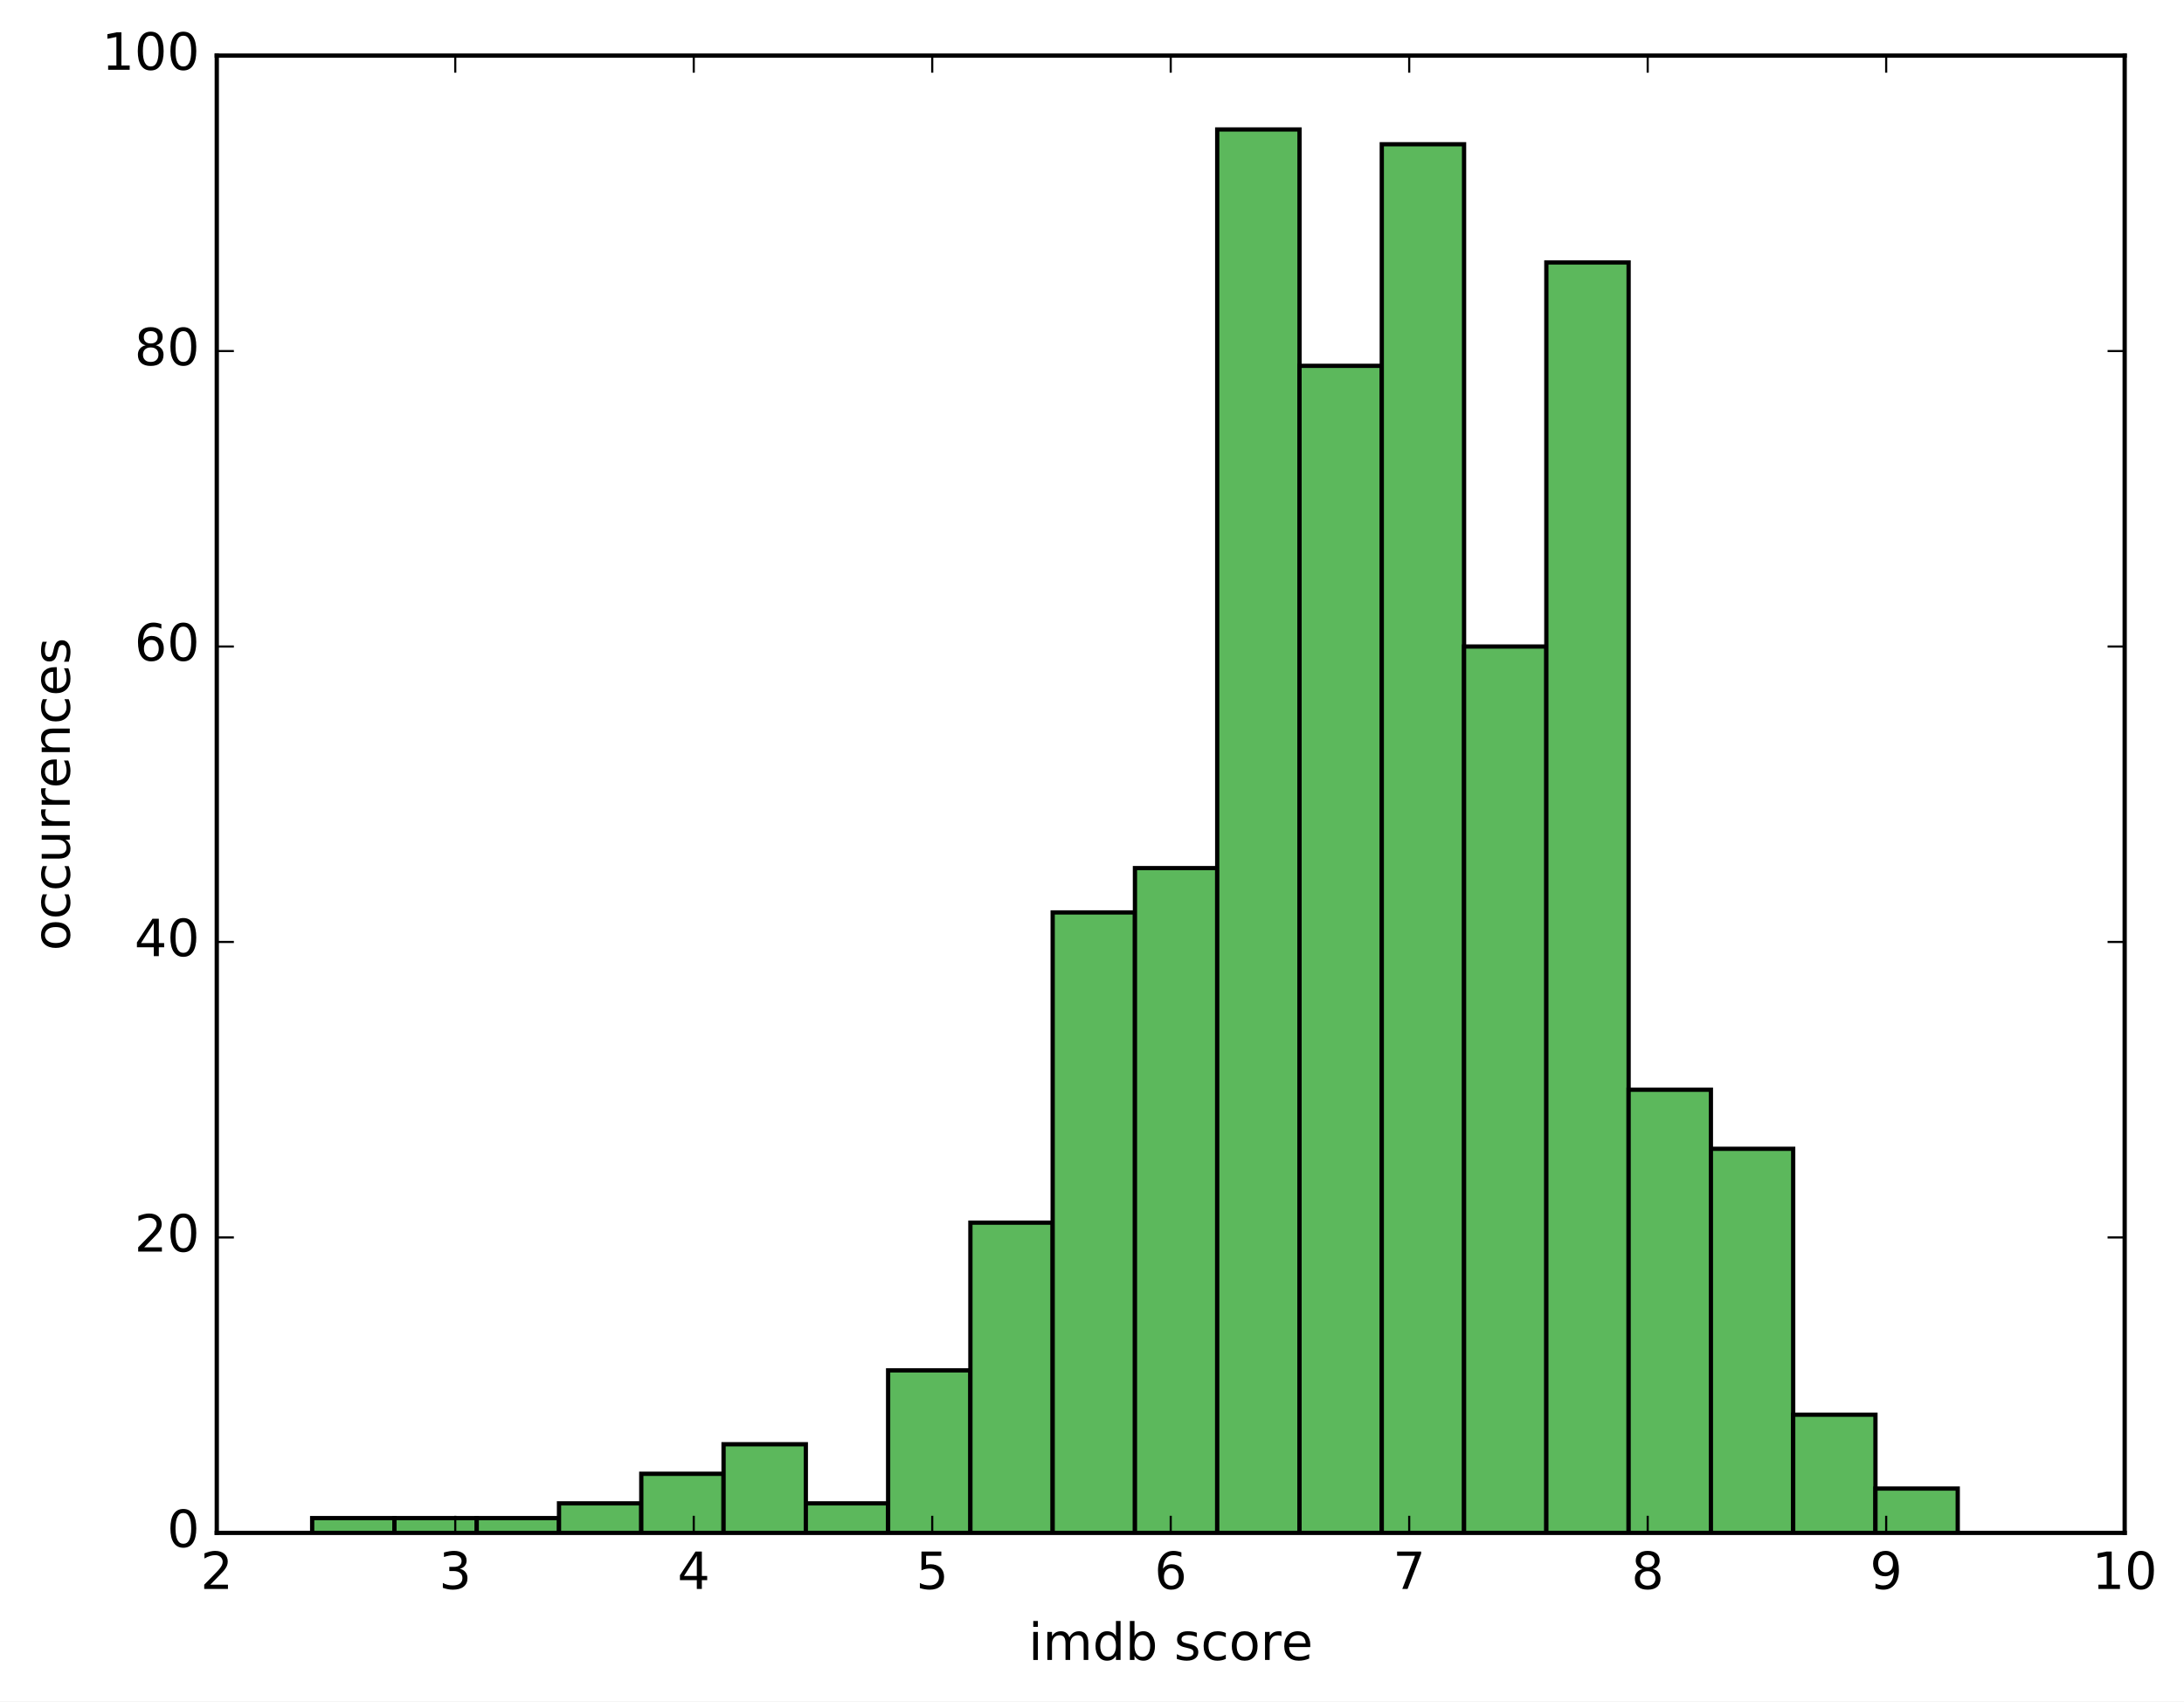
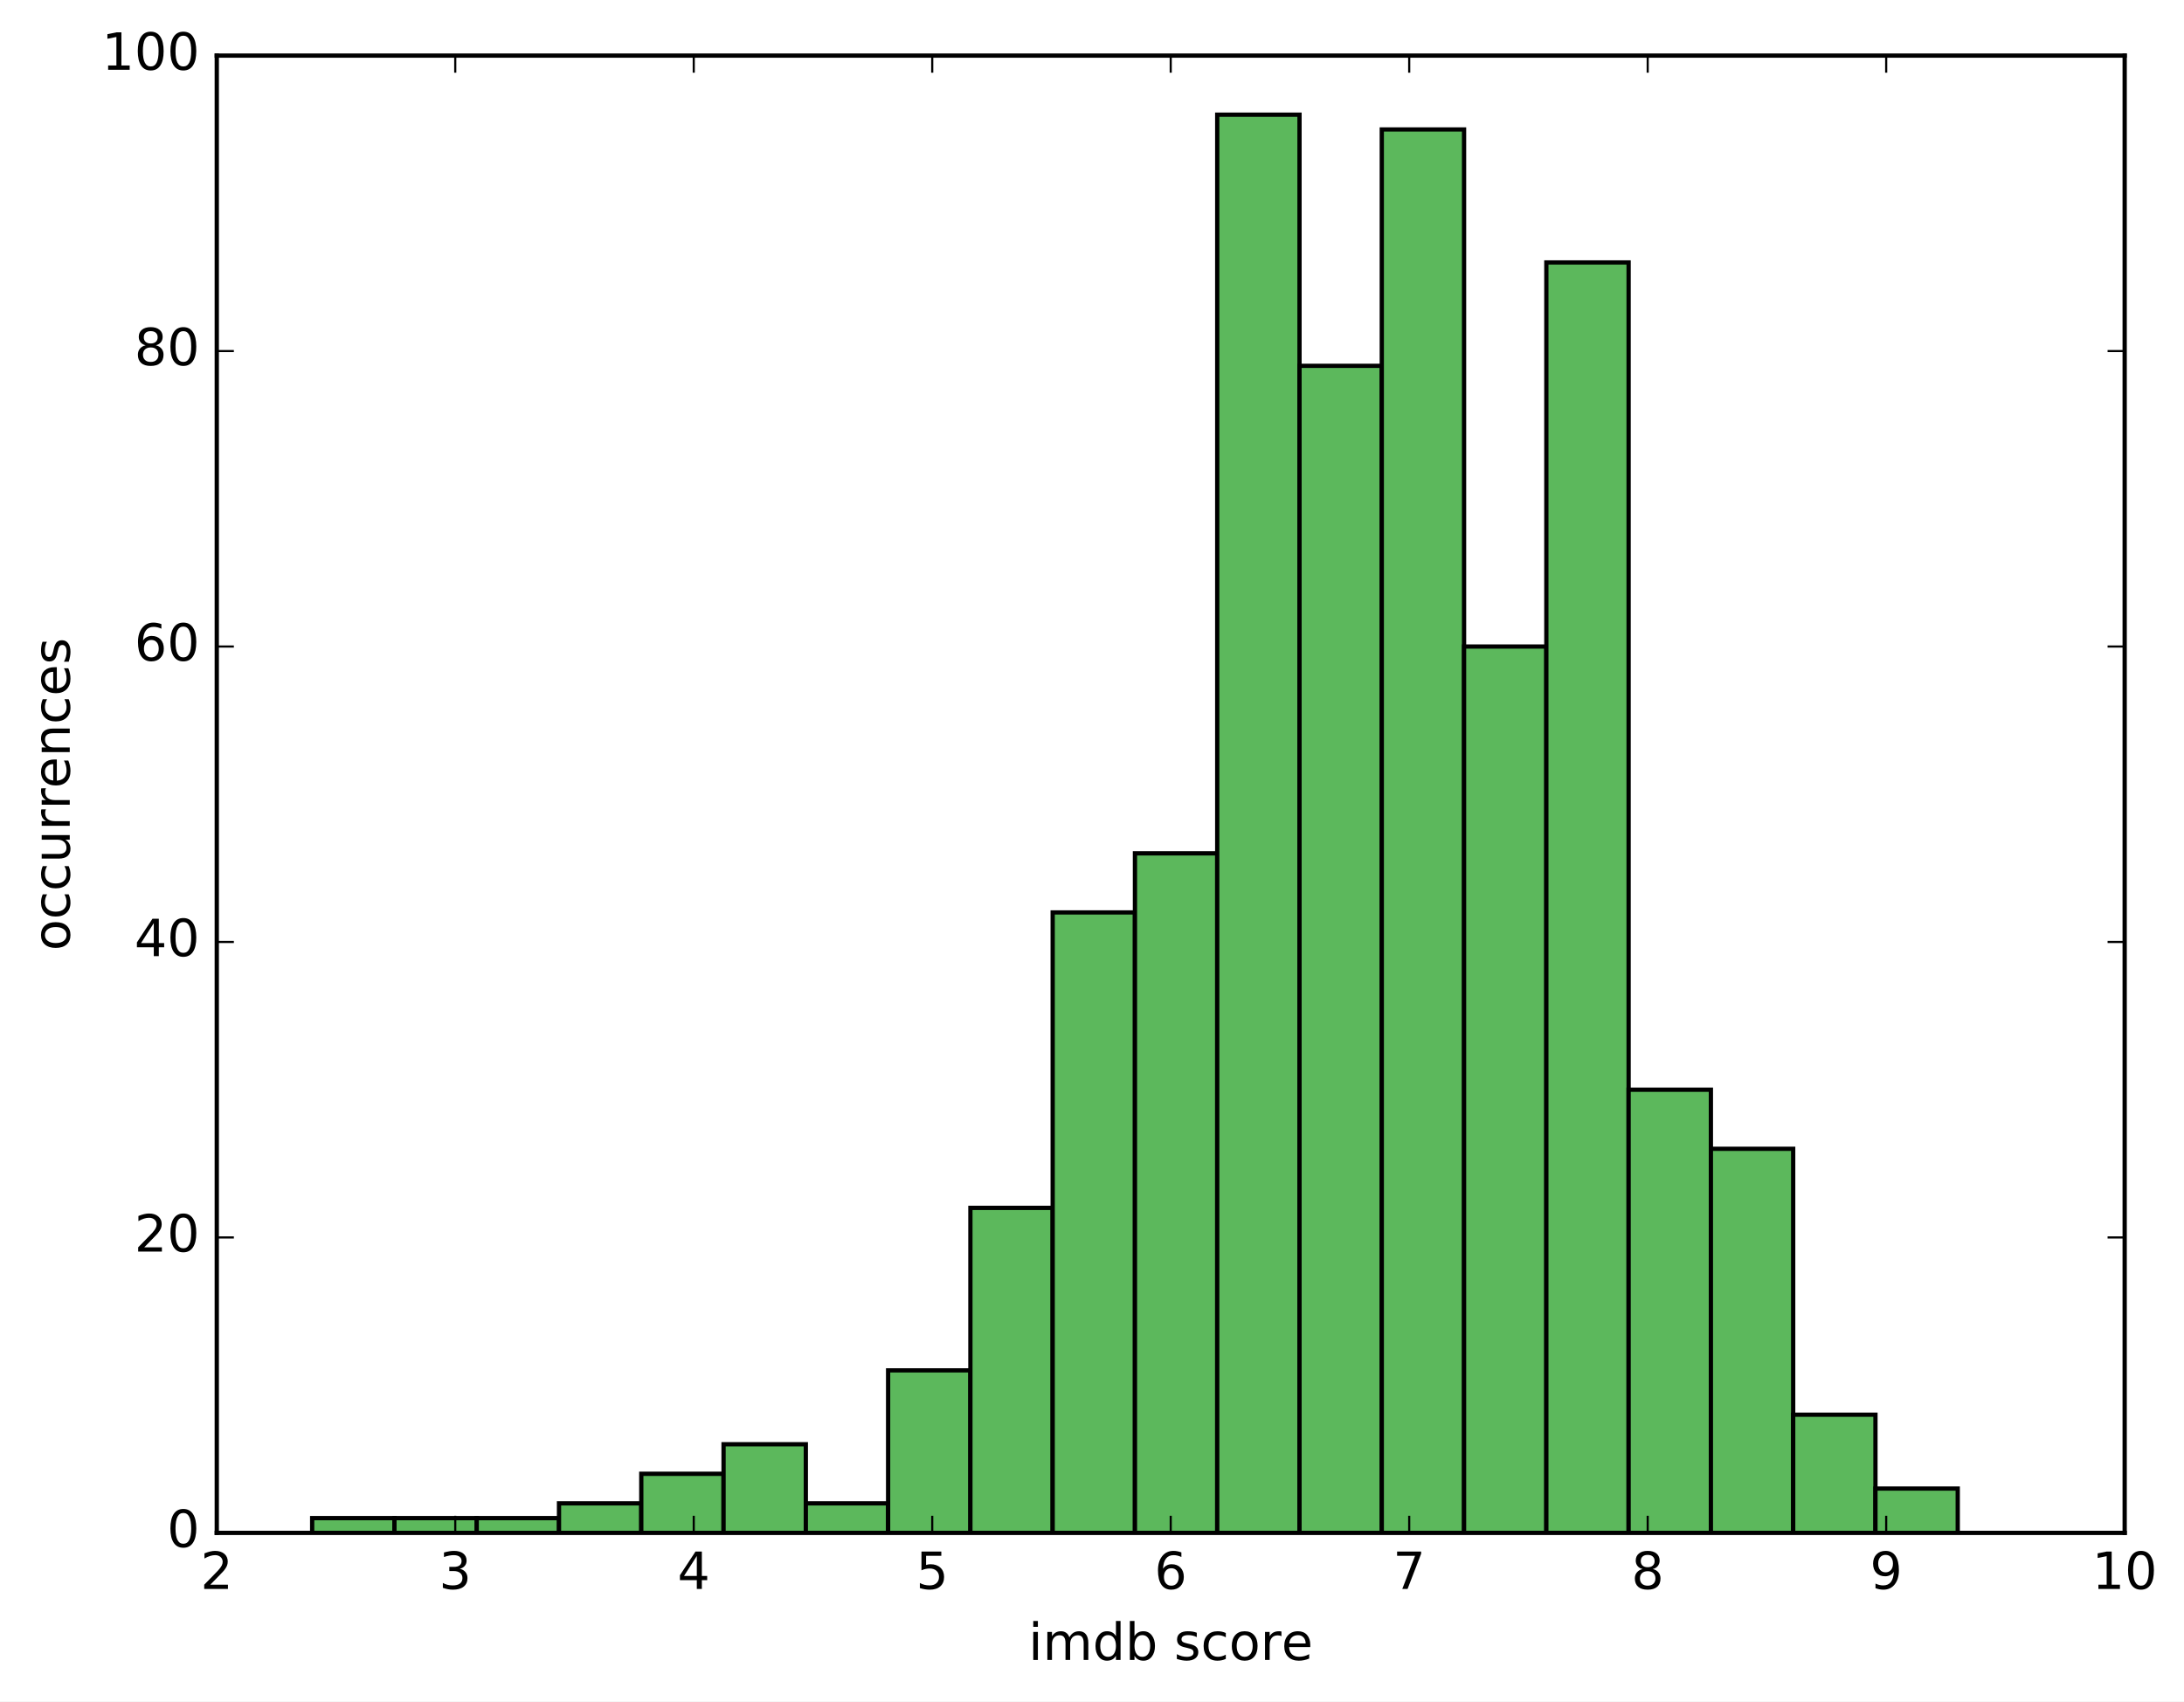
<svg xmlns="http://www.w3.org/2000/svg" xmlns:xlink="http://www.w3.org/1999/xlink" height="398pt" version="1.1" viewBox="0 0 511 398" width="511pt">
  <defs>
    <style type="text/css">
*{stroke-linecap:butt;stroke-linejoin:round;stroke-miterlimit:100000;}
  </style>
  </defs>
  <g id="figure_1">
    <g id="patch_1">
      <path d="M 0 398.034  L 511.954 398.034  L 511.954 0  L 0 0  z " style="fill:#ffffff;" />
    </g>
    <g id="axes_1">
      <g id="patch_2">
        <path d="M 50.719 358.607  L 497.119 358.607  L 497.119 13.007  L 50.719 13.007  z " style="fill:#ffffff;" />
      </g>
      <g id="patch_3">
-         <path clip-path="url(#p5a27fdf2f8)" d="M 73.039 358.607  L 92.29 358.607  L 92.29 355.151  L 73.039 355.151  z " style="fill:#5cb85c;stroke:#000000;stroke-linejoin:miter;" />
+         <path clip-path="url(#p9917576ec7)" d="M 73.039 358.607  L 92.29 358.607  L 92.29 355.151  L 73.039 355.151  z " style="fill:#5cb85c;stroke:#000000;stroke-linejoin:miter;" />
      </g>
      <g id="patch_4">
-         <path clip-path="url(#p5a27fdf2f8)" d="M 92.29 358.607  L 111.541 358.607  L 111.541 355.151  L 92.29 355.151  z " style="fill:#5cb85c;stroke:#000000;stroke-linejoin:miter;" />
+         <path clip-path="url(#p9917576ec7)" d="M 92.29 358.607  L 111.541 358.607  L 111.541 355.151  L 92.29 355.151  z " style="fill:#5cb85c;stroke:#000000;stroke-linejoin:miter;" />
      </g>
      <g id="patch_5">
-         <path clip-path="url(#p5a27fdf2f8)" d="M 111.541 358.607  L 130.792 358.607  L 130.792 355.151  L 111.541 355.151  z " style="fill:#5cb85c;stroke:#000000;stroke-linejoin:miter;" />
+         <path clip-path="url(#p9917576ec7)" d="M 111.541 358.607  L 130.792 358.607  L 130.792 355.151  L 111.541 355.151  z " style="fill:#5cb85c;stroke:#000000;stroke-linejoin:miter;" />
      </g>
      <g id="patch_6">
-         <path clip-path="url(#p5a27fdf2f8)" d="M 130.792 358.607  L 150.043 358.607  L 150.043 351.695  L 130.792 351.695  z " style="fill:#5cb85c;stroke:#000000;stroke-linejoin:miter;" />
+         <path clip-path="url(#p9917576ec7)" d="M 130.792 358.607  L 150.043 358.607  L 150.043 351.695  L 130.792 351.695  z " style="fill:#5cb85c;stroke:#000000;stroke-linejoin:miter;" />
      </g>
      <g id="patch_7">
-         <path clip-path="url(#p5a27fdf2f8)" d="M 150.043 358.607  L 169.294 358.607  L 169.294 344.783  L 150.043 344.783  z " style="fill:#5cb85c;stroke:#000000;stroke-linejoin:miter;" />
+         <path clip-path="url(#p9917576ec7)" d="M 150.043 358.607  L 169.294 358.607  L 169.294 344.783  L 150.043 344.783  z " style="fill:#5cb85c;stroke:#000000;stroke-linejoin:miter;" />
      </g>
      <g id="patch_8">
-         <path clip-path="url(#p5a27fdf2f8)" d="M 169.294 358.607  L 188.545 358.607  L 188.545 337.871  L 169.294 337.871  z " style="fill:#5cb85c;stroke:#000000;stroke-linejoin:miter;" />
+         <path clip-path="url(#p9917576ec7)" d="M 169.294 358.607  L 188.545 358.607  L 188.545 337.871  L 169.294 337.871  z " style="fill:#5cb85c;stroke:#000000;stroke-linejoin:miter;" />
      </g>
      <g id="patch_9">
-         <path clip-path="url(#p5a27fdf2f8)" d="M 188.545 358.607  L 207.796 358.607  L 207.796 351.695  L 188.545 351.695  z " style="fill:#5cb85c;stroke:#000000;stroke-linejoin:miter;" />
+         <path clip-path="url(#p9917576ec7)" d="M 188.545 358.607  L 207.796 358.607  L 207.796 351.695  L 188.545 351.695  z " style="fill:#5cb85c;stroke:#000000;stroke-linejoin:miter;" />
      </g>
      <g id="patch_10">
-         <path clip-path="url(#p5a27fdf2f8)" d="M 207.796 358.607  L 227.047 358.607  L 227.047 320.591  L 207.796 320.591  z " style="fill:#5cb85c;stroke:#000000;stroke-linejoin:miter;" />
+         <path clip-path="url(#p9917576ec7)" d="M 207.796 358.607  L 227.047 358.607  L 227.047 320.591  L 207.796 320.591  z " style="fill:#5cb85c;stroke:#000000;stroke-linejoin:miter;" />
      </g>
      <g id="patch_11">
-         <path clip-path="url(#p5a27fdf2f8)" d="M 227.047 358.607  L 246.298 358.607  L 246.298 286.031  L 227.047 286.031  z " style="fill:#5cb85c;stroke:#000000;stroke-linejoin:miter;" />
+         <path clip-path="url(#p9917576ec7)" d="M 227.047 358.607  L 246.298 358.607  L 246.298 282.575  L 227.047 282.575  z " style="fill:#5cb85c;stroke:#000000;stroke-linejoin:miter;" />
      </g>
      <g id="patch_12">
-         <path clip-path="url(#p5a27fdf2f8)" d="M 246.298 358.607  L 265.549 358.607  L 265.549 213.455  L 246.298 213.455  z " style="fill:#5cb85c;stroke:#000000;stroke-linejoin:miter;" />
+         <path clip-path="url(#p9917576ec7)" d="M 246.298 358.607  L 265.549 358.607  L 265.549 213.455  L 246.298 213.455  z " style="fill:#5cb85c;stroke:#000000;stroke-linejoin:miter;" />
      </g>
      <g id="patch_13">
-         <path clip-path="url(#p5a27fdf2f8)" d="M 265.549 358.607  L 284.8 358.607  L 284.8 203.087  L 265.549 203.087  z " style="fill:#5cb85c;stroke:#000000;stroke-linejoin:miter;" />
+         <path clip-path="url(#p9917576ec7)" d="M 265.549 358.607  L 284.8 358.607  L 284.8 199.631  L 265.549 199.631  z " style="fill:#5cb85c;stroke:#000000;stroke-linejoin:miter;" />
      </g>
      <g id="patch_14">
-         <path clip-path="url(#p5a27fdf2f8)" d="M 284.8 358.607  L 304.051 358.607  L 304.051 30.287  L 284.8 30.287  z " style="fill:#5cb85c;stroke:#000000;stroke-linejoin:miter;" />
+         <path clip-path="url(#p9917576ec7)" d="M 284.8 358.607  L 304.051 358.607  L 304.051 26.831  L 284.8 26.831  z " style="fill:#5cb85c;stroke:#000000;stroke-linejoin:miter;" />
      </g>
      <g id="patch_15">
-         <path clip-path="url(#p5a27fdf2f8)" d="M 304.051 358.607  L 323.302 358.607  L 323.302 85.583  L 304.051 85.583  z " style="fill:#5cb85c;stroke:#000000;stroke-linejoin:miter;" />
+         <path clip-path="url(#p9917576ec7)" d="M 304.051 358.607  L 323.302 358.607  L 323.302 85.583  L 304.051 85.583  z " style="fill:#5cb85c;stroke:#000000;stroke-linejoin:miter;" />
      </g>
      <g id="patch_16">
-         <path clip-path="url(#p5a27fdf2f8)" d="M 323.302 358.607  L 342.553 358.607  L 342.553 33.743  L 323.302 33.743  z " style="fill:#5cb85c;stroke:#000000;stroke-linejoin:miter;" />
+         <path clip-path="url(#p9917576ec7)" d="M 323.302 358.607  L 342.553 358.607  L 342.553 30.287  L 323.302 30.287  z " style="fill:#5cb85c;stroke:#000000;stroke-linejoin:miter;" />
      </g>
      <g id="patch_17">
-         <path clip-path="url(#p5a27fdf2f8)" d="M 342.553 358.607  L 361.804 358.607  L 361.804 151.247  L 342.553 151.247  z " style="fill:#5cb85c;stroke:#000000;stroke-linejoin:miter;" />
+         <path clip-path="url(#p9917576ec7)" d="M 342.553 358.607  L 361.804 358.607  L 361.804 151.247  L 342.553 151.247  z " style="fill:#5cb85c;stroke:#000000;stroke-linejoin:miter;" />
      </g>
      <g id="patch_18">
-         <path clip-path="url(#p5a27fdf2f8)" d="M 361.804 358.607  L 381.055 358.607  L 381.055 61.391  L 361.804 61.391  z " style="fill:#5cb85c;stroke:#000000;stroke-linejoin:miter;" />
+         <path clip-path="url(#p9917576ec7)" d="M 361.804 358.607  L 381.055 358.607  L 381.055 61.391  L 361.804 61.391  z " style="fill:#5cb85c;stroke:#000000;stroke-linejoin:miter;" />
      </g>
      <g id="patch_19">
-         <path clip-path="url(#p5a27fdf2f8)" d="M 381.055 358.607  L 400.306 358.607  L 400.306 254.927  L 381.055 254.927  z " style="fill:#5cb85c;stroke:#000000;stroke-linejoin:miter;" />
+         <path clip-path="url(#p9917576ec7)" d="M 381.055 358.607  L 400.306 358.607  L 400.306 254.927  L 381.055 254.927  z " style="fill:#5cb85c;stroke:#000000;stroke-linejoin:miter;" />
      </g>
      <g id="patch_20">
-         <path clip-path="url(#p5a27fdf2f8)" d="M 400.306 358.607  L 419.557 358.607  L 419.557 268.751  L 400.306 268.751  z " style="fill:#5cb85c;stroke:#000000;stroke-linejoin:miter;" />
+         <path clip-path="url(#p9917576ec7)" d="M 400.306 358.607  L 419.557 358.607  L 419.557 268.751  L 400.306 268.751  z " style="fill:#5cb85c;stroke:#000000;stroke-linejoin:miter;" />
      </g>
      <g id="patch_21">
-         <path clip-path="url(#p5a27fdf2f8)" d="M 419.557 358.607  L 438.808 358.607  L 438.808 330.959  L 419.557 330.959  z " style="fill:#5cb85c;stroke:#000000;stroke-linejoin:miter;" />
+         <path clip-path="url(#p9917576ec7)" d="M 419.557 358.607  L 438.808 358.607  L 438.808 330.959  L 419.557 330.959  z " style="fill:#5cb85c;stroke:#000000;stroke-linejoin:miter;" />
      </g>
      <g id="patch_22">
-         <path clip-path="url(#p5a27fdf2f8)" d="M 438.808 358.607  L 458.059 358.607  L 458.059 348.239  L 438.808 348.239  z " style="fill:#5cb85c;stroke:#000000;stroke-linejoin:miter;" />
+         <path clip-path="url(#p9917576ec7)" d="M 438.808 358.607  L 458.059 358.607  L 458.059 348.239  L 438.808 348.239  z " style="fill:#5cb85c;stroke:#000000;stroke-linejoin:miter;" />
      </g>
      <g id="patch_23">
        <path d="M 50.719 13.007  L 497.119 13.007  " style="fill:none;stroke:#000000;stroke-linecap:square;stroke-linejoin:miter;" />
      </g>
      <g id="patch_24">
        <path d="M 497.119 358.607  L 497.119 13.007  " style="fill:none;stroke:#000000;stroke-linecap:square;stroke-linejoin:miter;" />
      </g>
      <g id="patch_25">
        <path d="M 50.719 358.607  L 497.119 358.607  " style="fill:none;stroke:#000000;stroke-linecap:square;stroke-linejoin:miter;" />
      </g>
      <g id="patch_26">
        <path d="M 50.719 358.607  L 50.719 13.007  " style="fill:none;stroke:#000000;stroke-linecap:square;stroke-linejoin:miter;" />
      </g>
      <g id="matplotlib.axis_1">
        <g id="xtick_1">
          <g id="line2d_1">
            <defs>
-               <path d="M 0 0  L 0 -4  " id="md3cf2f3e57" style="stroke:#000000;stroke-width:0.5;" />
-             </defs>
-             <g>
-               <use style="stroke:#000000;stroke-width:0.5;" x="50.719" xlink:href="#md3cf2f3e57" y="358.607" />
+               <path d="M 0 0  L 0 -4  " id="m49da1e8f7d" style="stroke:#000000;stroke-width:0.5;" />
+             </defs>
+             <g>
+               <use style="stroke:#000000;stroke-width:0.5;" x="50.719" xlink:href="#m49da1e8f7d" y="358.607" />
            </g>
          </g>
          <g id="line2d_2">
            <defs>
-               <path d="M 0 0  L 0 4  " id="md12a089766" style="stroke:#000000;stroke-width:0.5;" />
-             </defs>
-             <g>
-               <use style="stroke:#000000;stroke-width:0.5;" x="50.719" xlink:href="#md12a089766" y="13.007" />
+               <path d="M 0 0  L 0 4  " id="m2436cc0613" style="stroke:#000000;stroke-width:0.5;" />
+             </defs>
+             <g>
+               <use style="stroke:#000000;stroke-width:0.5;" x="50.719" xlink:href="#m2436cc0613" y="13.007" />
            </g>
          </g>
          <g id="text_1">
            <defs>
              <path d="M 19.188 8.297  L 53.609 8.297  L 53.609 0  L 7.328 0  L 7.328 8.297  Q 12.938 14.109 22.625 23.891  Q 32.328 33.688 34.812 36.531  Q 39.547 41.844 41.422 45.531  Q 43.312 49.219 43.312 52.781  Q 43.312 58.594 39.234 62.25  Q 35.156 65.922 28.609 65.922  Q 23.969 65.922 18.812 64.312  Q 13.672 62.703 7.812 59.422  L 7.812 69.391  Q 13.766 71.781 18.938 73  Q 24.125 74.219 28.422 74.219  Q 39.75 74.219 46.484 68.547  Q 53.219 62.891 53.219 53.422  Q 53.219 48.922 51.531 44.891  Q 49.859 40.875 45.406 35.406  Q 44.188 33.984 37.641 27.219  Q 31.109 20.453 19.188 8.297  " id="BitstreamVeraSans-Roman-32" />
            </defs>
            <g transform="translate(46.90125 371.725)scale(0.12 -0.12)">
              <use xlink:href="#BitstreamVeraSans-Roman-32" />
            </g>
          </g>
        </g>
        <g id="xtick_2">
          <g id="line2d_3">
            <g>
-               <use style="stroke:#000000;stroke-width:0.5;" x="106.519" xlink:href="#md3cf2f3e57" y="358.607" />
+               <use style="stroke:#000000;stroke-width:0.5;" x="106.519" xlink:href="#m49da1e8f7d" y="358.607" />
            </g>
          </g>
          <g id="line2d_4">
            <g>
-               <use style="stroke:#000000;stroke-width:0.5;" x="106.519" xlink:href="#md12a089766" y="13.007" />
+               <use style="stroke:#000000;stroke-width:0.5;" x="106.519" xlink:href="#m2436cc0613" y="13.007" />
            </g>
          </g>
          <g id="text_2">
            <defs>
              <path d="M 40.578 39.312  Q 47.656 37.797 51.625 33  Q 55.609 28.219 55.609 21.188  Q 55.609 10.406 48.188 4.484  Q 40.766 -1.422 27.094 -1.422  Q 22.516 -1.422 17.656 -0.516  Q 12.797 0.391 7.625 2.203  L 7.625 11.719  Q 11.719 9.328 16.594 8.109  Q 21.484 6.891 26.812 6.891  Q 36.078 6.891 40.938 10.547  Q 45.797 14.203 45.797 21.188  Q 45.797 27.641 41.281 31.266  Q 36.766 34.906 28.719 34.906  L 20.219 34.906  L 20.219 43.016  L 29.109 43.016  Q 36.375 43.016 40.234 45.922  Q 44.094 48.828 44.094 54.297  Q 44.094 59.906 40.109 62.906  Q 36.141 65.922 28.719 65.922  Q 24.656 65.922 20.016 65.031  Q 15.375 64.156 9.812 62.312  L 9.812 71.094  Q 15.438 72.656 20.344 73.438  Q 25.25 74.219 29.594 74.219  Q 40.828 74.219 47.359 69.109  Q 53.906 64.016 53.906 55.328  Q 53.906 49.266 50.438 45.094  Q 46.969 40.922 40.578 39.312  " id="BitstreamVeraSans-Roman-33" />
            </defs>
            <g transform="translate(102.7013 371.725)scale(0.12 -0.12)">
              <use xlink:href="#BitstreamVeraSans-Roman-33" />
            </g>
          </g>
        </g>
        <g id="xtick_3">
          <g id="line2d_5">
            <g>
-               <use style="stroke:#000000;stroke-width:0.5;" x="162.319" xlink:href="#md3cf2f3e57" y="358.607" />
+               <use style="stroke:#000000;stroke-width:0.5;" x="162.319" xlink:href="#m49da1e8f7d" y="358.607" />
            </g>
          </g>
          <g id="line2d_6">
            <g>
-               <use style="stroke:#000000;stroke-width:0.5;" x="162.319" xlink:href="#md12a089766" y="13.007" />
+               <use style="stroke:#000000;stroke-width:0.5;" x="162.319" xlink:href="#m2436cc0613" y="13.007" />
            </g>
          </g>
          <g id="text_3">
            <defs>
              <path d="M 37.797 64.312  L 12.891 25.391  L 37.797 25.391  z M 35.203 72.906  L 47.609 72.906  L 47.609 25.391  L 58.016 25.391  L 58.016 17.188  L 47.609 17.188  L 47.609 0  L 37.797 0  L 37.797 17.188  L 4.891 17.188  L 4.891 26.703  z " id="BitstreamVeraSans-Roman-34" />
            </defs>
            <g transform="translate(158.5012 371.725)scale(0.12 -0.12)">
              <use xlink:href="#BitstreamVeraSans-Roman-34" />
            </g>
          </g>
        </g>
        <g id="xtick_4">
          <g id="line2d_7">
            <g>
-               <use style="stroke:#000000;stroke-width:0.5;" x="218.119" xlink:href="#md3cf2f3e57" y="358.607" />
+               <use style="stroke:#000000;stroke-width:0.5;" x="218.119" xlink:href="#m49da1e8f7d" y="358.607" />
            </g>
          </g>
          <g id="line2d_8">
            <g>
-               <use style="stroke:#000000;stroke-width:0.5;" x="218.119" xlink:href="#md12a089766" y="13.007" />
+               <use style="stroke:#000000;stroke-width:0.5;" x="218.119" xlink:href="#m2436cc0613" y="13.007" />
            </g>
          </g>
          <g id="text_4">
            <defs>
              <path d="M 10.797 72.906  L 49.516 72.906  L 49.516 64.594  L 19.828 64.594  L 19.828 46.734  Q 21.969 47.469 24.109 47.828  Q 26.266 48.188 28.422 48.188  Q 40.625 48.188 47.75 41.5  Q 54.891 34.812 54.891 23.391  Q 54.891 11.625 47.562 5.094  Q 40.234 -1.422 26.906 -1.422  Q 22.312 -1.422 17.547 -0.641  Q 12.797 0.141 7.719 1.703  L 7.719 11.625  Q 12.109 9.234 16.797 8.062  Q 21.484 6.891 26.703 6.891  Q 35.156 6.891 40.078 11.328  Q 45.016 15.766 45.016 23.391  Q 45.016 31 40.078 35.438  Q 35.156 39.891 26.703 39.891  Q 22.75 39.891 18.812 39.016  Q 14.891 38.141 10.797 36.281  z " id="BitstreamVeraSans-Roman-35" />
            </defs>
            <g transform="translate(214.3013 371.725)scale(0.12 -0.12)">
              <use xlink:href="#BitstreamVeraSans-Roman-35" />
            </g>
          </g>
        </g>
        <g id="xtick_5">
          <g id="line2d_9">
            <g>
-               <use style="stroke:#000000;stroke-width:0.5;" x="273.919" xlink:href="#md3cf2f3e57" y="358.607" />
+               <use style="stroke:#000000;stroke-width:0.5;" x="273.919" xlink:href="#m49da1e8f7d" y="358.607" />
            </g>
          </g>
          <g id="line2d_10">
            <g>
-               <use style="stroke:#000000;stroke-width:0.5;" x="273.919" xlink:href="#md12a089766" y="13.007" />
+               <use style="stroke:#000000;stroke-width:0.5;" x="273.919" xlink:href="#m2436cc0613" y="13.007" />
            </g>
          </g>
          <g id="text_5">
            <defs>
              <path d="M 33.016 40.375  Q 26.375 40.375 22.484 35.828  Q 18.609 31.297 18.609 23.391  Q 18.609 15.531 22.484 10.953  Q 26.375 6.391 33.016 6.391  Q 39.656 6.391 43.531 10.953  Q 47.406 15.531 47.406 23.391  Q 47.406 31.297 43.531 35.828  Q 39.656 40.375 33.016 40.375  M 52.594 71.297  L 52.594 62.312  Q 48.875 64.062 45.094 64.984  Q 41.312 65.922 37.594 65.922  Q 27.828 65.922 22.672 59.328  Q 17.531 52.734 16.797 39.406  Q 19.672 43.656 24.016 45.922  Q 28.375 48.188 33.594 48.188  Q 44.578 48.188 50.953 41.516  Q 57.328 34.859 57.328 23.391  Q 57.328 12.156 50.688 5.359  Q 44.047 -1.422 33.016 -1.422  Q 20.359 -1.422 13.672 8.266  Q 6.984 17.969 6.984 36.375  Q 6.984 53.656 15.188 63.938  Q 23.391 74.219 37.203 74.219  Q 40.922 74.219 44.703 73.484  Q 48.484 72.75 52.594 71.297  " id="BitstreamVeraSans-Roman-36" />
            </defs>
            <g transform="translate(270.1012 371.725)scale(0.12 -0.12)">
              <use xlink:href="#BitstreamVeraSans-Roman-36" />
            </g>
          </g>
        </g>
        <g id="xtick_6">
          <g id="line2d_11">
            <g>
-               <use style="stroke:#000000;stroke-width:0.5;" x="329.719" xlink:href="#md3cf2f3e57" y="358.607" />
+               <use style="stroke:#000000;stroke-width:0.5;" x="329.719" xlink:href="#m49da1e8f7d" y="358.607" />
            </g>
          </g>
          <g id="line2d_12">
            <g>
-               <use style="stroke:#000000;stroke-width:0.5;" x="329.719" xlink:href="#md12a089766" y="13.007" />
+               <use style="stroke:#000000;stroke-width:0.5;" x="329.719" xlink:href="#m2436cc0613" y="13.007" />
            </g>
          </g>
          <g id="text_6">
            <defs>
              <path d="M 8.203 72.906  L 55.078 72.906  L 55.078 68.703  L 28.609 0  L 18.312 0  L 43.219 64.594  L 8.203 64.594  z " id="BitstreamVeraSans-Roman-37" />
            </defs>
            <g transform="translate(325.9013 371.725)scale(0.12 -0.12)">
              <use xlink:href="#BitstreamVeraSans-Roman-37" />
            </g>
          </g>
        </g>
        <g id="xtick_7">
          <g id="line2d_13">
            <g>
-               <use style="stroke:#000000;stroke-width:0.5;" x="385.519" xlink:href="#md3cf2f3e57" y="358.607" />
+               <use style="stroke:#000000;stroke-width:0.5;" x="385.519" xlink:href="#m49da1e8f7d" y="358.607" />
            </g>
          </g>
          <g id="line2d_14">
            <g>
-               <use style="stroke:#000000;stroke-width:0.5;" x="385.519" xlink:href="#md12a089766" y="13.007" />
+               <use style="stroke:#000000;stroke-width:0.5;" x="385.519" xlink:href="#m2436cc0613" y="13.007" />
            </g>
          </g>
          <g id="text_7">
            <defs>
              <path d="M 31.781 34.625  Q 24.75 34.625 20.719 30.859  Q 16.703 27.094 16.703 20.516  Q 16.703 13.922 20.719 10.156  Q 24.75 6.391 31.781 6.391  Q 38.812 6.391 42.859 10.172  Q 46.922 13.969 46.922 20.516  Q 46.922 27.094 42.891 30.859  Q 38.875 34.625 31.781 34.625  M 21.922 38.812  Q 15.578 40.375 12.031 44.719  Q 8.5 49.078 8.5 55.328  Q 8.5 64.062 14.719 69.141  Q 20.953 74.219 31.781 74.219  Q 42.672 74.219 48.875 69.141  Q 55.078 64.062 55.078 55.328  Q 55.078 49.078 51.531 44.719  Q 48 40.375 41.703 38.812  Q 48.828 37.156 52.797 32.312  Q 56.781 27.484 56.781 20.516  Q 56.781 9.906 50.312 4.234  Q 43.844 -1.422 31.781 -1.422  Q 19.734 -1.422 13.25 4.234  Q 6.781 9.906 6.781 20.516  Q 6.781 27.484 10.781 32.312  Q 14.797 37.156 21.922 38.812  M 18.312 54.391  Q 18.312 48.734 21.844 45.562  Q 25.391 42.391 31.781 42.391  Q 38.141 42.391 41.719 45.562  Q 45.312 48.734 45.312 54.391  Q 45.312 60.062 41.719 63.234  Q 38.141 66.406 31.781 66.406  Q 25.391 66.406 21.844 63.234  Q 18.312 60.062 18.312 54.391  " id="BitstreamVeraSans-Roman-38" />
            </defs>
            <g transform="translate(381.7013 371.725)scale(0.12 -0.12)">
              <use xlink:href="#BitstreamVeraSans-Roman-38" />
            </g>
          </g>
        </g>
        <g id="xtick_8">
          <g id="line2d_15">
            <g>
-               <use style="stroke:#000000;stroke-width:0.5;" x="441.319" xlink:href="#md3cf2f3e57" y="358.607" />
+               <use style="stroke:#000000;stroke-width:0.5;" x="441.319" xlink:href="#m49da1e8f7d" y="358.607" />
            </g>
          </g>
          <g id="line2d_16">
            <g>
-               <use style="stroke:#000000;stroke-width:0.5;" x="441.319" xlink:href="#md12a089766" y="13.007" />
+               <use style="stroke:#000000;stroke-width:0.5;" x="441.319" xlink:href="#m2436cc0613" y="13.007" />
            </g>
          </g>
          <g id="text_8">
            <defs>
              <path d="M 10.984 1.516  L 10.984 10.5  Q 14.703 8.734 18.5 7.812  Q 22.312 6.891 25.984 6.891  Q 35.75 6.891 40.891 13.453  Q 46.047 20.016 46.781 33.406  Q 43.953 29.203 39.594 26.953  Q 35.25 24.703 29.984 24.703  Q 19.047 24.703 12.672 31.312  Q 6.297 37.938 6.297 49.422  Q 6.297 60.641 12.938 67.422  Q 19.578 74.219 30.609 74.219  Q 43.266 74.219 49.922 64.516  Q 56.594 54.828 56.594 36.375  Q 56.594 19.141 48.406 8.859  Q 40.234 -1.422 26.422 -1.422  Q 22.703 -1.422 18.891 -0.688  Q 15.094 0.047 10.984 1.516  M 30.609 32.422  Q 37.25 32.422 41.125 36.953  Q 45.016 41.5 45.016 49.422  Q 45.016 57.281 41.125 61.844  Q 37.25 66.406 30.609 66.406  Q 23.969 66.406 20.094 61.844  Q 16.219 57.281 16.219 49.422  Q 16.219 41.5 20.094 36.953  Q 23.969 32.422 30.609 32.422  " id="BitstreamVeraSans-Roman-39" />
            </defs>
            <g transform="translate(437.5013 371.725)scale(0.12 -0.12)">
              <use xlink:href="#BitstreamVeraSans-Roman-39" />
            </g>
          </g>
        </g>
        <g id="xtick_9">
          <g id="line2d_17">
            <g>
-               <use style="stroke:#000000;stroke-width:0.5;" x="497.119" xlink:href="#md3cf2f3e57" y="358.607" />
+               <use style="stroke:#000000;stroke-width:0.5;" x="497.119" xlink:href="#m49da1e8f7d" y="358.607" />
            </g>
          </g>
          <g id="line2d_18">
            <g>
-               <use style="stroke:#000000;stroke-width:0.5;" x="497.119" xlink:href="#md12a089766" y="13.007" />
+               <use style="stroke:#000000;stroke-width:0.5;" x="497.119" xlink:href="#m2436cc0613" y="13.007" />
            </g>
          </g>
          <g id="text_9">
            <defs>
              <path d="M 31.781 66.406  Q 24.172 66.406 20.328 58.906  Q 16.5 51.422 16.5 36.375  Q 16.5 21.391 20.328 13.891  Q 24.172 6.391 31.781 6.391  Q 39.453 6.391 43.281 13.891  Q 47.125 21.391 47.125 36.375  Q 47.125 51.422 43.281 58.906  Q 39.453 66.406 31.781 66.406  M 31.781 74.219  Q 44.047 74.219 50.516 64.516  Q 56.984 54.828 56.984 36.375  Q 56.984 17.969 50.516 8.266  Q 44.047 -1.422 31.781 -1.422  Q 19.531 -1.422 13.062 8.266  Q 6.594 17.969 6.594 36.375  Q 6.594 54.828 13.062 64.516  Q 19.531 74.219 31.781 74.219  " id="BitstreamVeraSans-Roman-30" />
              <path d="M 12.406 8.297  L 28.516 8.297  L 28.516 63.922  L 10.984 60.406  L 10.984 69.391  L 28.422 72.906  L 38.281 72.906  L 38.281 8.297  L 54.391 8.297  L 54.391 0  L 12.406 0  z " id="BitstreamVeraSans-Roman-31" />
            </defs>
            <g transform="translate(489.4837 371.725)scale(0.12 -0.12)">
              <use xlink:href="#BitstreamVeraSans-Roman-31" />
              <use x="63.623" xlink:href="#BitstreamVeraSans-Roman-30" />
            </g>
          </g>
        </g>
        <g id="text_10">
          <defs>
            <path id="BitstreamVeraSans-Roman-20" />
            <path d="M 52 44.188  Q 55.375 50.25 60.062 53.125  Q 64.75 56 71.094 56  Q 79.641 56 84.281 50.016  Q 88.922 44.047 88.922 33.016  L 88.922 0  L 79.891 0  L 79.891 32.719  Q 79.891 40.578 77.094 44.375  Q 74.312 48.188 68.609 48.188  Q 61.625 48.188 57.562 43.547  Q 53.516 38.922 53.516 30.906  L 53.516 0  L 44.484 0  L 44.484 32.719  Q 44.484 40.625 41.703 44.406  Q 38.922 48.188 33.109 48.188  Q 26.219 48.188 22.156 43.531  Q 18.109 38.875 18.109 30.906  L 18.109 0  L 9.078 0  L 9.078 54.688  L 18.109 54.688  L 18.109 46.188  Q 21.188 51.219 25.484 53.609  Q 29.781 56 35.688 56  Q 41.656 56 45.828 52.969  Q 50 49.953 52 44.188  " id="BitstreamVeraSans-Roman-6d" />
            <path d="M 30.609 48.391  Q 23.391 48.391 19.188 42.75  Q 14.984 37.109 14.984 27.297  Q 14.984 17.484 19.156 11.844  Q 23.344 6.203 30.609 6.203  Q 37.797 6.203 41.984 11.859  Q 46.188 17.531 46.188 27.297  Q 46.188 37.016 41.984 42.703  Q 37.797 48.391 30.609 48.391  M 30.609 56  Q 42.328 56 49.016 48.375  Q 55.719 40.766 55.719 27.297  Q 55.719 13.875 49.016 6.219  Q 42.328 -1.422 30.609 -1.422  Q 18.844 -1.422 12.172 6.219  Q 5.516 13.875 5.516 27.297  Q 5.516 40.766 12.172 48.375  Q 18.844 56 30.609 56  " id="BitstreamVeraSans-Roman-6f" />
            <path d="M 9.422 54.688  L 18.406 54.688  L 18.406 0  L 9.422 0  z M 9.422 75.984  L 18.406 75.984  L 18.406 64.594  L 9.422 64.594  z " id="BitstreamVeraSans-Roman-69" />
            <path d="M 56.203 29.594  L 56.203 25.203  L 14.891 25.203  Q 15.484 15.922 20.484 11.062  Q 25.484 6.203 34.422 6.203  Q 39.594 6.203 44.453 7.469  Q 49.312 8.734 54.109 11.281  L 54.109 2.781  Q 49.266 0.734 44.188 -0.344  Q 39.109 -1.422 33.891 -1.422  Q 20.797 -1.422 13.156 6.188  Q 5.516 13.812 5.516 26.812  Q 5.516 40.234 12.766 48.109  Q 20.016 56 32.328 56  Q 43.359 56 49.781 48.891  Q 56.203 41.797 56.203 29.594  M 47.219 32.234  Q 47.125 39.594 43.094 43.984  Q 39.062 48.391 32.422 48.391  Q 24.906 48.391 20.391 44.141  Q 15.875 39.891 15.188 32.172  z " id="BitstreamVeraSans-Roman-65" />
            <path d="M 45.406 46.391  L 45.406 75.984  L 54.391 75.984  L 54.391 0  L 45.406 0  L 45.406 8.203  Q 42.578 3.328 38.25 0.953  Q 33.938 -1.422 27.875 -1.422  Q 17.969 -1.422 11.734 6.484  Q 5.516 14.406 5.516 27.297  Q 5.516 40.188 11.734 48.094  Q 17.969 56 27.875 56  Q 33.938 56 38.25 53.625  Q 42.578 51.266 45.406 46.391  M 14.797 27.297  Q 14.797 17.391 18.875 11.75  Q 22.953 6.109 30.078 6.109  Q 37.203 6.109 41.297 11.75  Q 45.406 17.391 45.406 27.297  Q 45.406 37.203 41.297 42.844  Q 37.203 48.484 30.078 48.484  Q 22.953 48.484 18.875 42.844  Q 14.797 37.203 14.797 27.297  " id="BitstreamVeraSans-Roman-64" />
            <path d="M 41.109 46.297  Q 39.594 47.172 37.812 47.578  Q 36.031 48 33.891 48  Q 26.266 48 22.188 43.047  Q 18.109 38.094 18.109 28.812  L 18.109 0  L 9.078 0  L 9.078 54.688  L 18.109 54.688  L 18.109 46.188  Q 20.953 51.172 25.484 53.578  Q 30.031 56 36.531 56  Q 37.453 56 38.578 55.875  Q 39.703 55.766 41.062 55.516  z " id="BitstreamVeraSans-Roman-72" />
            <path d="M 44.281 53.078  L 44.281 44.578  Q 40.484 46.531 36.375 47.5  Q 32.281 48.484 27.875 48.484  Q 21.188 48.484 17.844 46.438  Q 14.5 44.391 14.5 40.281  Q 14.5 37.156 16.891 35.375  Q 19.281 33.594 26.516 31.984  L 29.594 31.297  Q 39.156 29.25 43.188 25.516  Q 47.219 21.781 47.219 15.094  Q 47.219 7.469 41.188 3.016  Q 35.156 -1.422 24.609 -1.422  Q 20.219 -1.422 15.453 -0.562  Q 10.688 0.297 5.422 2  L 5.422 11.281  Q 10.406 8.688 15.234 7.391  Q 20.062 6.109 24.812 6.109  Q 31.156 6.109 34.562 8.281  Q 37.984 10.453 37.984 14.406  Q 37.984 18.062 35.516 20.016  Q 33.062 21.969 24.703 23.781  L 21.578 24.516  Q 13.234 26.266 9.516 29.906  Q 5.812 33.547 5.812 39.891  Q 5.812 47.609 11.281 51.797  Q 16.75 56 26.812 56  Q 31.781 56 36.172 55.266  Q 40.578 54.547 44.281 53.078  " id="BitstreamVeraSans-Roman-73" />
            <path d="M 48.781 52.594  L 48.781 44.188  Q 44.969 46.297 41.141 47.344  Q 37.312 48.391 33.406 48.391  Q 24.656 48.391 19.812 42.844  Q 14.984 37.312 14.984 27.297  Q 14.984 17.281 19.812 11.734  Q 24.656 6.203 33.406 6.203  Q 37.312 6.203 41.141 7.25  Q 44.969 8.297 48.781 10.406  L 48.781 2.094  Q 45.016 0.344 40.984 -0.531  Q 36.969 -1.422 32.422 -1.422  Q 20.062 -1.422 12.781 6.344  Q 5.516 14.109 5.516 27.297  Q 5.516 40.672 12.859 48.328  Q 20.219 56 33.016 56  Q 37.156 56 41.109 55.141  Q 45.062 54.297 48.781 52.594  " id="BitstreamVeraSans-Roman-63" />
            <path d="M 48.688 27.297  Q 48.688 37.203 44.609 42.844  Q 40.531 48.484 33.406 48.484  Q 26.266 48.484 22.188 42.844  Q 18.109 37.203 18.109 27.297  Q 18.109 17.391 22.188 11.75  Q 26.266 6.109 33.406 6.109  Q 40.531 6.109 44.609 11.75  Q 48.688 17.391 48.688 27.297  M 18.109 46.391  Q 20.953 51.266 25.266 53.625  Q 29.594 56 35.594 56  Q 45.562 56 51.781 48.094  Q 58.016 40.188 58.016 27.297  Q 58.016 14.406 51.781 6.484  Q 45.562 -1.422 35.594 -1.422  Q 29.594 -1.422 25.266 0.953  Q 20.953 3.328 18.109 8.203  L 18.109 0  L 9.078 0  L 9.078 75.984  L 18.109 75.984  z " id="BitstreamVeraSans-Roman-62" />
          </defs>
          <g transform="translate(240.63 388.3388)scale(0.12 -0.12)">
            <use xlink:href="#BitstreamVeraSans-Roman-69" />
            <use x="27.783" xlink:href="#BitstreamVeraSans-Roman-6d" />
            <use x="125.195" xlink:href="#BitstreamVeraSans-Roman-64" />
            <use x="188.672" xlink:href="#BitstreamVeraSans-Roman-62" />
            <use x="252.148" xlink:href="#BitstreamVeraSans-Roman-20" />
            <use x="283.936" xlink:href="#BitstreamVeraSans-Roman-73" />
            <use x="336.035" xlink:href="#BitstreamVeraSans-Roman-63" />
            <use x="391.016" xlink:href="#BitstreamVeraSans-Roman-6f" />
            <use x="452.197" xlink:href="#BitstreamVeraSans-Roman-72" />
            <use x="493.279" xlink:href="#BitstreamVeraSans-Roman-65" />
          </g>
        </g>
      </g>
      <g id="matplotlib.axis_2">
        <g id="ytick_1">
          <g id="line2d_19">
            <defs>
-               <path d="M 0 0  L 4 0  " id="meffb7f1d1c" style="stroke:#000000;stroke-width:0.5;" />
-             </defs>
-             <g>
-               <use style="stroke:#000000;stroke-width:0.5;" x="50.719" xlink:href="#meffb7f1d1c" y="358.607" />
+               <path d="M 0 0  L 4 0  " id="m6b6469b833" style="stroke:#000000;stroke-width:0.5;" />
+             </defs>
+             <g>
+               <use style="stroke:#000000;stroke-width:0.5;" x="50.719" xlink:href="#m6b6469b833" y="358.607" />
            </g>
          </g>
          <g id="line2d_20">
            <defs>
-               <path d="M 0 0  L -4 0  " id="m8107e7497b" style="stroke:#000000;stroke-width:0.5;" />
-             </defs>
-             <g>
-               <use style="stroke:#000000;stroke-width:0.5;" x="497.119" xlink:href="#m8107e7497b" y="358.607" />
+               <path d="M 0 0  L -4 0  " id="m8f21e95bcc" style="stroke:#000000;stroke-width:0.5;" />
+             </defs>
+             <g>
+               <use style="stroke:#000000;stroke-width:0.5;" x="497.119" xlink:href="#m8f21e95bcc" y="358.607" />
            </g>
          </g>
          <g id="text_11">
            <g transform="translate(39.08375 361.9181)scale(0.12 -0.12)">
              <use xlink:href="#BitstreamVeraSans-Roman-30" />
            </g>
          </g>
        </g>
        <g id="ytick_2">
          <g id="line2d_21">
            <g>
-               <use style="stroke:#000000;stroke-width:0.5;" x="50.719" xlink:href="#meffb7f1d1c" y="289.487" />
+               <use style="stroke:#000000;stroke-width:0.5;" x="50.719" xlink:href="#m6b6469b833" y="289.487" />
            </g>
          </g>
          <g id="line2d_22">
            <g>
-               <use style="stroke:#000000;stroke-width:0.5;" x="497.119" xlink:href="#m8107e7497b" y="289.487" />
+               <use style="stroke:#000000;stroke-width:0.5;" x="497.119" xlink:href="#m8f21e95bcc" y="289.487" />
            </g>
          </g>
          <g id="text_12">
            <g transform="translate(31.44875 292.7981)scale(0.12 -0.12)">
              <use xlink:href="#BitstreamVeraSans-Roman-32" />
              <use x="63.623" xlink:href="#BitstreamVeraSans-Roman-30" />
            </g>
          </g>
        </g>
        <g id="ytick_3">
          <g id="line2d_23">
            <g>
-               <use style="stroke:#000000;stroke-width:0.5;" x="50.719" xlink:href="#meffb7f1d1c" y="220.367" />
+               <use style="stroke:#000000;stroke-width:0.5;" x="50.719" xlink:href="#m6b6469b833" y="220.367" />
            </g>
          </g>
          <g id="line2d_24">
            <g>
-               <use style="stroke:#000000;stroke-width:0.5;" x="497.119" xlink:href="#m8107e7497b" y="220.367" />
+               <use style="stroke:#000000;stroke-width:0.5;" x="497.119" xlink:href="#m8f21e95bcc" y="220.367" />
            </g>
          </g>
          <g id="text_13">
            <g transform="translate(31.44875 223.6781)scale(0.12 -0.12)">
              <use xlink:href="#BitstreamVeraSans-Roman-34" />
              <use x="63.623" xlink:href="#BitstreamVeraSans-Roman-30" />
            </g>
          </g>
        </g>
        <g id="ytick_4">
          <g id="line2d_25">
            <g>
-               <use style="stroke:#000000;stroke-width:0.5;" x="50.719" xlink:href="#meffb7f1d1c" y="151.247" />
+               <use style="stroke:#000000;stroke-width:0.5;" x="50.719" xlink:href="#m6b6469b833" y="151.247" />
            </g>
          </g>
          <g id="line2d_26">
            <g>
-               <use style="stroke:#000000;stroke-width:0.5;" x="497.119" xlink:href="#m8107e7497b" y="151.247" />
+               <use style="stroke:#000000;stroke-width:0.5;" x="497.119" xlink:href="#m8f21e95bcc" y="151.247" />
            </g>
          </g>
          <g id="text_14">
            <g transform="translate(31.44875 154.5581)scale(0.12 -0.12)">
              <use xlink:href="#BitstreamVeraSans-Roman-36" />
              <use x="63.623" xlink:href="#BitstreamVeraSans-Roman-30" />
            </g>
          </g>
        </g>
        <g id="ytick_5">
          <g id="line2d_27">
            <g>
-               <use style="stroke:#000000;stroke-width:0.5;" x="50.719" xlink:href="#meffb7f1d1c" y="82.127" />
+               <use style="stroke:#000000;stroke-width:0.5;" x="50.719" xlink:href="#m6b6469b833" y="82.127" />
            </g>
          </g>
          <g id="line2d_28">
            <g>
-               <use style="stroke:#000000;stroke-width:0.5;" x="497.119" xlink:href="#m8107e7497b" y="82.127" />
+               <use style="stroke:#000000;stroke-width:0.5;" x="497.119" xlink:href="#m8f21e95bcc" y="82.127" />
            </g>
          </g>
          <g id="text_15">
            <g transform="translate(31.44875 85.43812)scale(0.12 -0.12)">
              <use xlink:href="#BitstreamVeraSans-Roman-38" />
              <use x="63.623" xlink:href="#BitstreamVeraSans-Roman-30" />
            </g>
          </g>
        </g>
        <g id="ytick_6">
          <g id="line2d_29">
            <g>
-               <use style="stroke:#000000;stroke-width:0.5;" x="50.719" xlink:href="#meffb7f1d1c" y="13.007" />
+               <use style="stroke:#000000;stroke-width:0.5;" x="50.719" xlink:href="#m6b6469b833" y="13.007" />
            </g>
          </g>
          <g id="line2d_30">
            <g>
-               <use style="stroke:#000000;stroke-width:0.5;" x="497.119" xlink:href="#m8107e7497b" y="13.007" />
+               <use style="stroke:#000000;stroke-width:0.5;" x="497.119" xlink:href="#m8f21e95bcc" y="13.007" />
            </g>
          </g>
          <g id="text_16">
            <g transform="translate(23.81375 16.31812)scale(0.12 -0.12)">
              <use xlink:href="#BitstreamVeraSans-Roman-31" />
              <use x="63.623" xlink:href="#BitstreamVeraSans-Roman-30" />
              <use x="127.246" xlink:href="#BitstreamVeraSans-Roman-30" />
            </g>
          </g>
        </g>
        <g id="text_17">
          <defs>
            <path d="M 54.891 33.016  L 54.891 0  L 45.906 0  L 45.906 32.719  Q 45.906 40.484 42.875 44.328  Q 39.844 48.188 33.797 48.188  Q 26.516 48.188 22.312 43.547  Q 18.109 38.922 18.109 30.906  L 18.109 0  L 9.078 0  L 9.078 54.688  L 18.109 54.688  L 18.109 46.188  Q 21.344 51.125 25.703 53.562  Q 30.078 56 35.797 56  Q 45.219 56 50.047 50.172  Q 54.891 44.344 54.891 33.016  " id="BitstreamVeraSans-Roman-6e" />
            <path d="M 8.5 21.578  L 8.5 54.688  L 17.484 54.688  L 17.484 21.922  Q 17.484 14.156 20.5 10.266  Q 23.531 6.391 29.594 6.391  Q 36.859 6.391 41.078 11.031  Q 45.312 15.672 45.312 23.688  L 45.312 54.688  L 54.297 54.688  L 54.297 0  L 45.312 0  L 45.312 8.406  Q 42.047 3.422 37.719 1  Q 33.406 -1.422 27.688 -1.422  Q 18.266 -1.422 13.375 4.438  Q 8.5 10.297 8.5 21.578  " id="BitstreamVeraSans-Roman-75" />
          </defs>
          <g transform="translate(16.31812 222.42)rotate(-90.0)scale(0.12 -0.12)">
            <use xlink:href="#BitstreamVeraSans-Roman-6f" />
            <use x="61.182" xlink:href="#BitstreamVeraSans-Roman-63" />
            <use x="116.162" xlink:href="#BitstreamVeraSans-Roman-63" />
            <use x="171.143" xlink:href="#BitstreamVeraSans-Roman-75" />
            <use x="234.521" xlink:href="#BitstreamVeraSans-Roman-72" />
            <use x="275.619" xlink:href="#BitstreamVeraSans-Roman-72" />
            <use x="316.701" xlink:href="#BitstreamVeraSans-Roman-65" />
            <use x="378.225" xlink:href="#BitstreamVeraSans-Roman-6e" />
            <use x="441.604" xlink:href="#BitstreamVeraSans-Roman-63" />
            <use x="496.584" xlink:href="#BitstreamVeraSans-Roman-65" />
            <use x="558.107" xlink:href="#BitstreamVeraSans-Roman-73" />
          </g>
        </g>
      </g>
    </g>
  </g>
  <defs>
-     <clipPath id="p5a27fdf2f8">
+     <clipPath id="p9917576ec7">
      <rect height="345.6" width="446.4" x="50.719" y="13.007" />
    </clipPath>
  </defs>
</svg>
